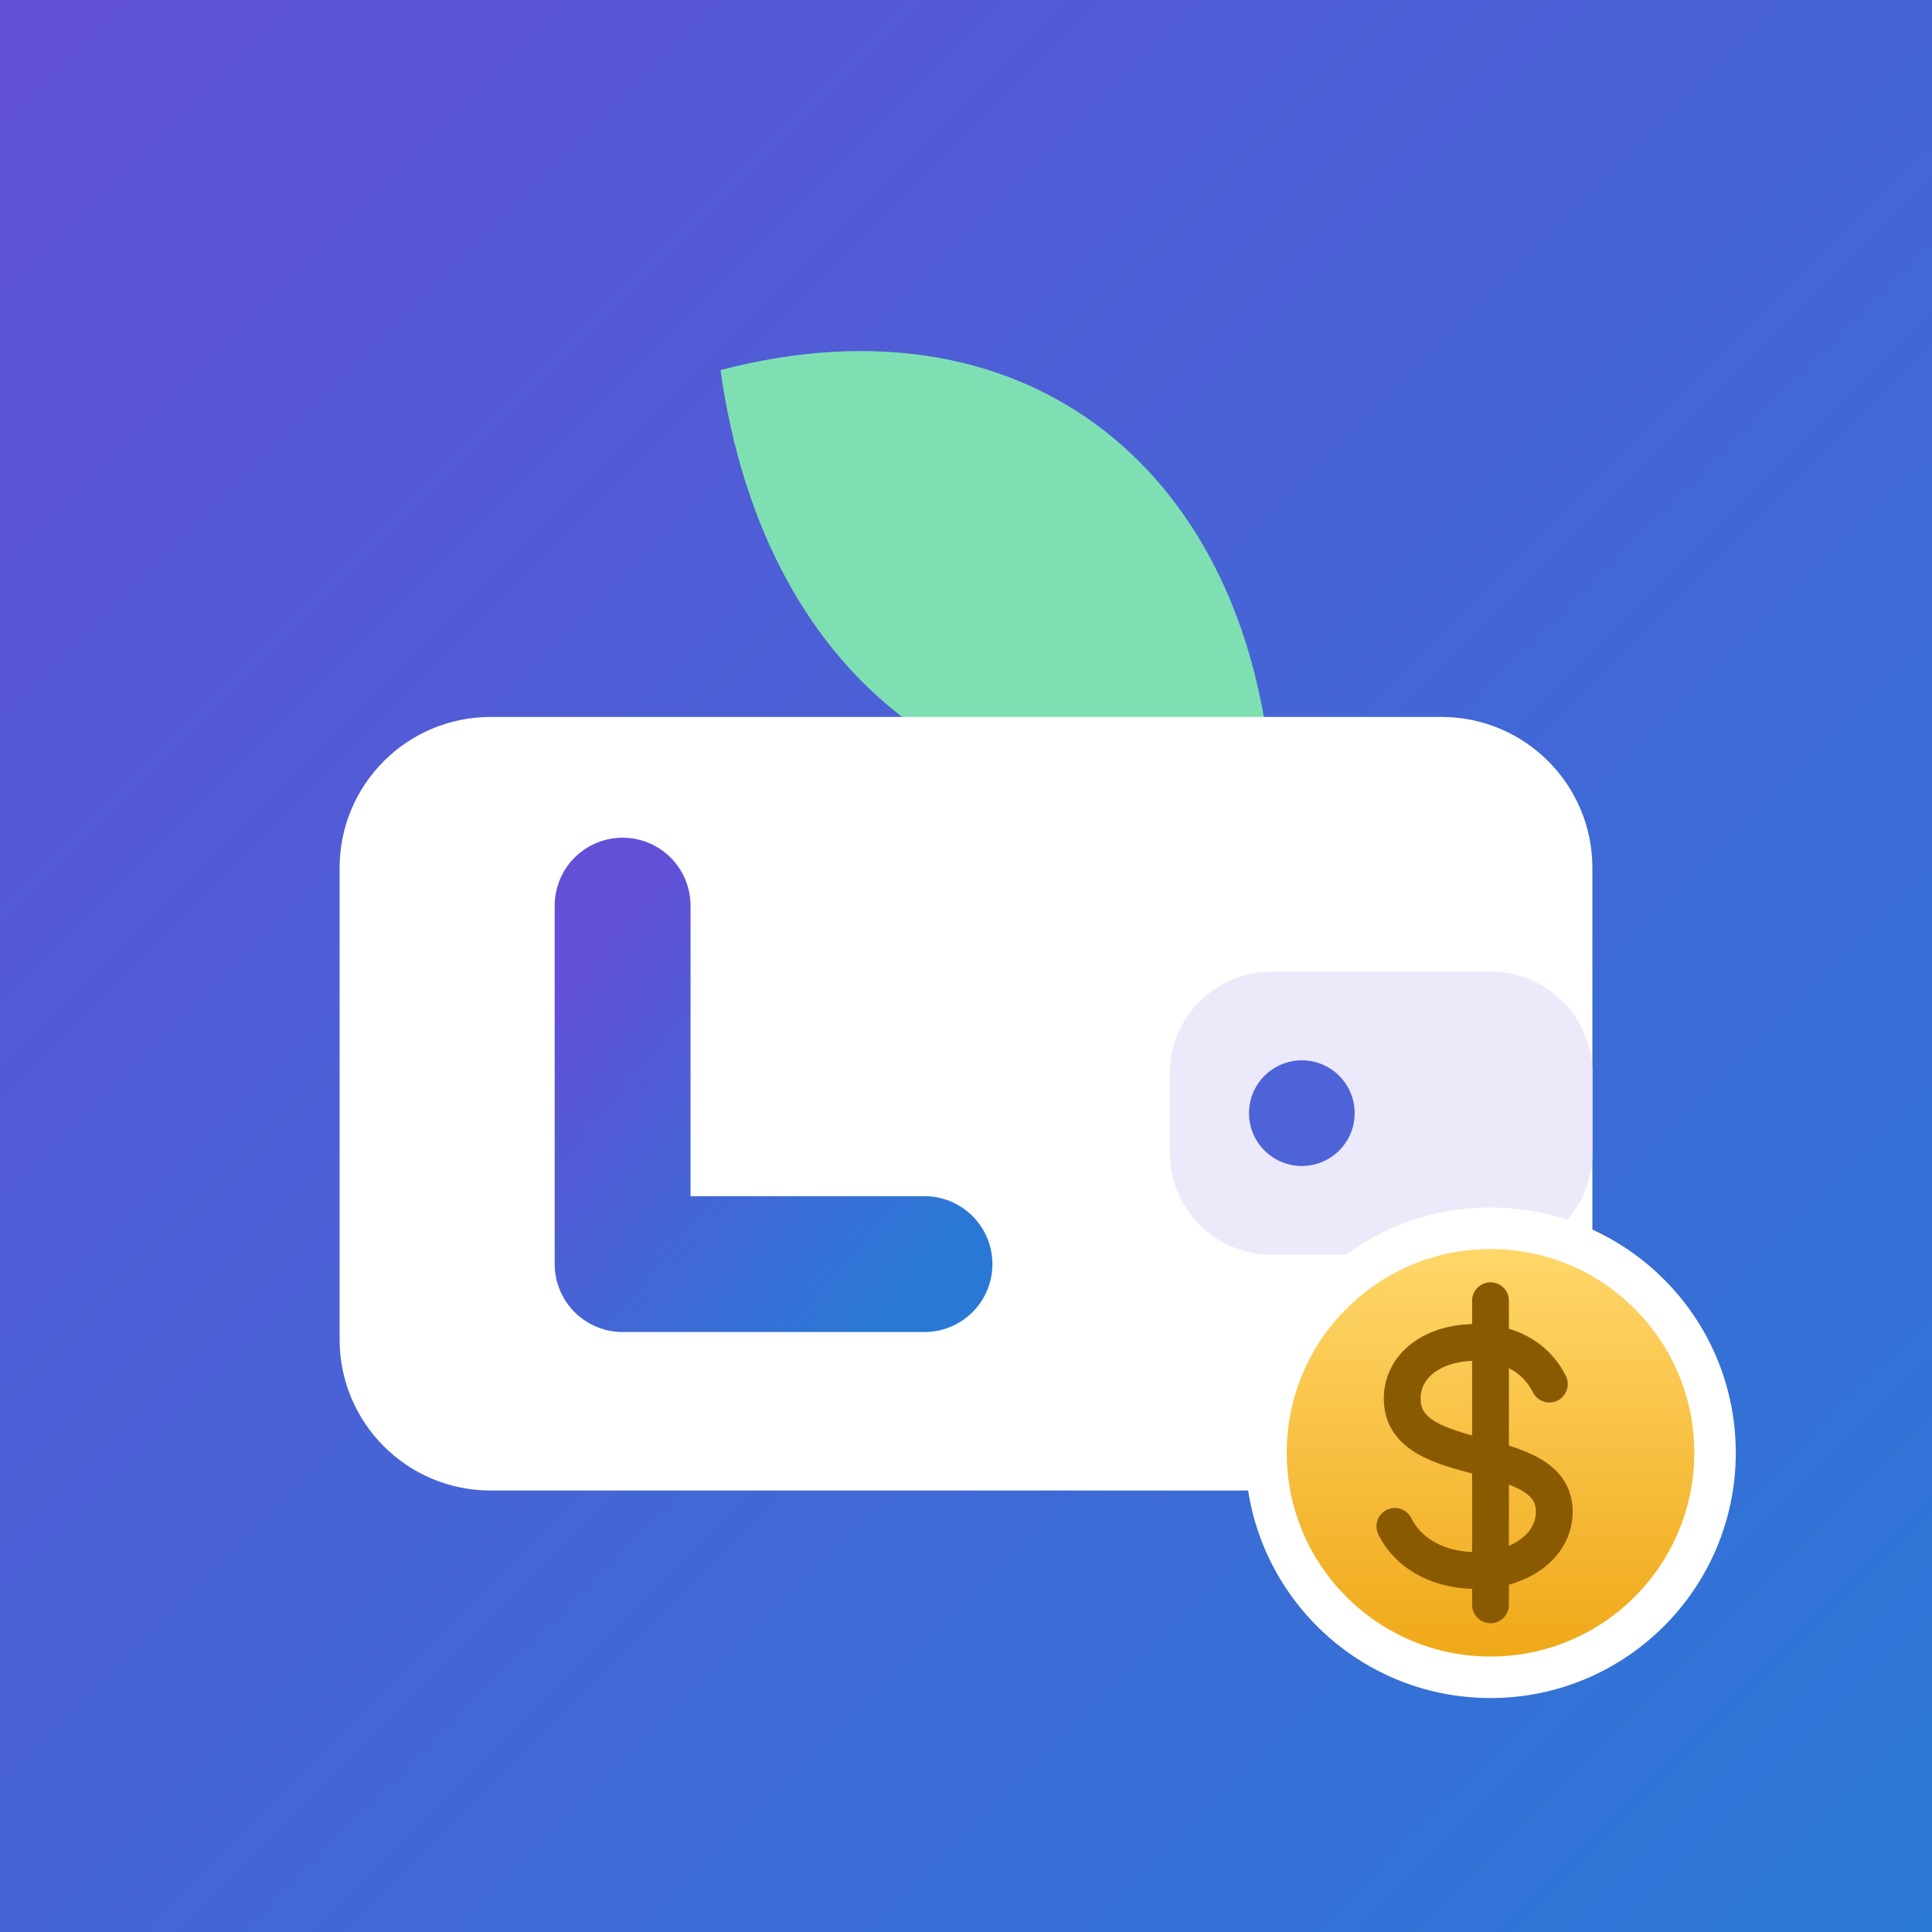
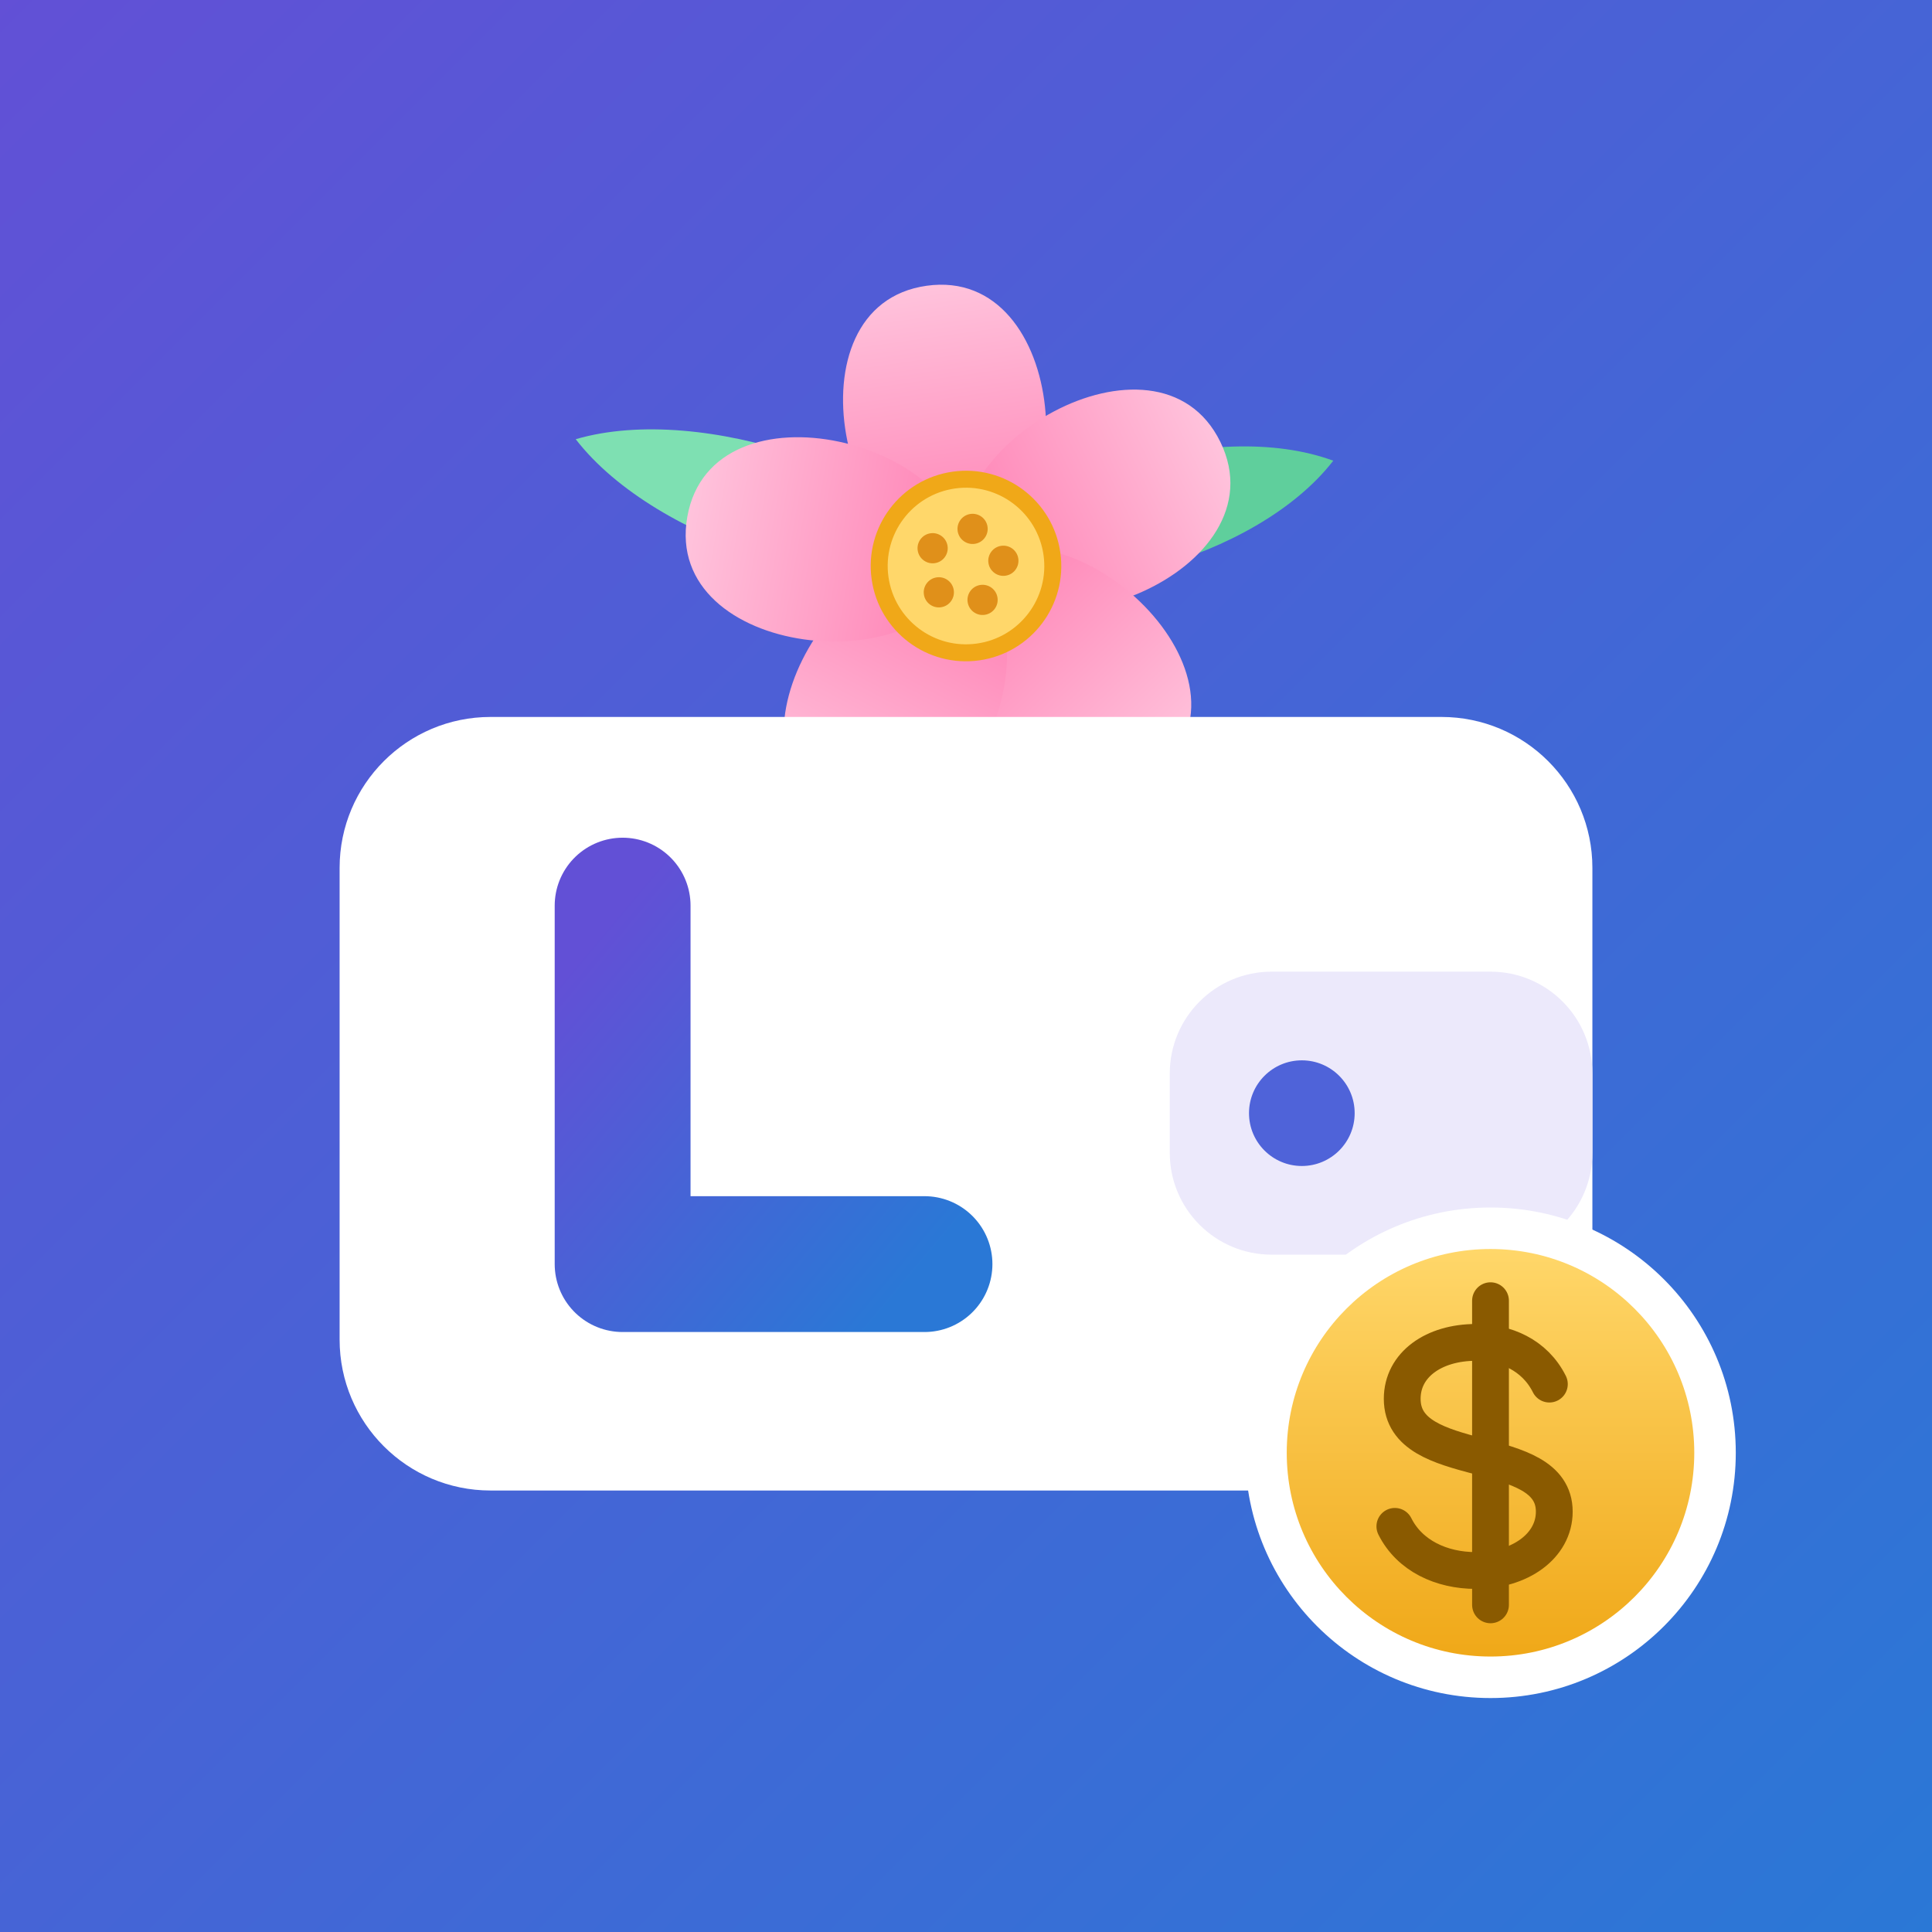
<svg xmlns="http://www.w3.org/2000/svg" viewBox="0 0 1024 1024">
  <defs>
    <linearGradient id="g" x1="0" y1="0" x2="1" y2="1">
      <stop offset="0" stop-color="#6250d6" />
      <stop offset="1" stop-color="#2a78d6" />
    </linearGradient>
    <linearGradient id="coin" x1="0" y1="0" x2="0" y2="1">
      <stop offset="0" stop-color="#ffd76a" />
      <stop offset="1" stop-color="#f0a818" />
    </linearGradient>
  </defs>
  <rect width="1024" height="1024" fill="url(#g)" />
-   <path transform="rotate(-18 520 330)" d="M430 160c170 10 250 140 210 300-150-14-240-130-210-300z" fill="#7ee0b2" />
+   <g transform="translate(512 300)">
+     <path d="M0 0C40 -30 44 -110 0 -150C-44 -110 -40 -30 0 0Z" transform="rotate(-72) scale(0.9 1.45)" fill="#7ee0b2" />
+     <path d="M0 0C40 -30 44 -110 0 -150C-44 -110 -40 -30 0 0Z" transform="rotate(74) scale(0.9 1.35)" fill="#5fcf9c" />
+     <g transform="rotate(-8)">
+       <defs>
+         <linearGradient id="pt" x1="0" y1="1" x2="0" y2="0">
+           <stop offset="0" stop-color="#ff7fb3" />
+           <stop offset="1" stop-color="#ffc3dc" />
+         </linearGradient>
+       </defs>
+       <path d="M0 0C66 -7.5 75.9 -150 0 -150C-75.9 -150 -66 -7.5 0 0Z" transform="rotate(0)" fill="url(#pt)" />
+       <path d="M0 0C66 -7.5 75.9 -150 0 -150C-75.9 -150 -66 -7.5 0 0Z" transform="rotate(72)" fill="url(#pt)" />
+       <path d="M0 0C66 -7.5 75.9 -150 0 -150C-75.9 -150 -66 -7.5 0 0Z" transform="rotate(144)" fill="url(#pt)" />
+       <path d="M0 0C66 -7.5 75.9 -150 0 -150C-75.9 -150 -66 -7.5 0 0Z" transform="rotate(216)" fill="url(#pt)" />
+       <path d="M0 0C66 -7.5 75.9 -150 0 -150C-75.9 -150 -66 -7.5 0 0Z" transform="rotate(288)" fill="url(#pt)" />
+       <circle r="46" fill="#ffd76a" />
+       <circle r="46" fill="none" stroke="#f0a818" stroke-width="9" />
+       <circle cx="20.0" cy="0.0" r="8" fill="#e0901a" />
+       <circle cx="6.2" cy="19.0" r="8" fill="#e0901a" />
+       <circle cx="-16.2" cy="11.8" r="8" fill="#e0901a" />
+       <circle cx="-16.2" cy="-11.8" r="8" fill="#e0901a" />
+       <circle cx="6.2" cy="-19.0" r="8" fill="#e0901a" />
+     </g>
+   </g>
  <rect x="180" y="380" width="664" height="410" rx="80" fill="#fff" />
  <path d="M330 480v190h160" stroke="url(#g)" stroke-width="72" fill="none" stroke-linecap="round" stroke-linejoin="round" />
  <rect x="620" y="515" width="224" height="150" rx="54" fill="#ece9fb" />
  <circle cx="690" cy="590" r="28" fill="#4f63d9" />
  <circle cx="790" cy="770" r="130" fill="#fff" />
  <circle cx="790" cy="770" r="108" fill="url(#coin)" />
  <g transform="translate(790 770) scale(1.3)" fill="none" stroke="#8a5a00" stroke-width="15" stroke-linecap="round" stroke-linejoin="round">
    <path d="M24-28c-6-12-18-17-30-17-17 0-30 9-30 23 0 30 62 17 62 46 0 14-14 24-32 24-14 0-27-6-33-18" />
    <path d="M0-62v124" />
  </g>
</svg>
